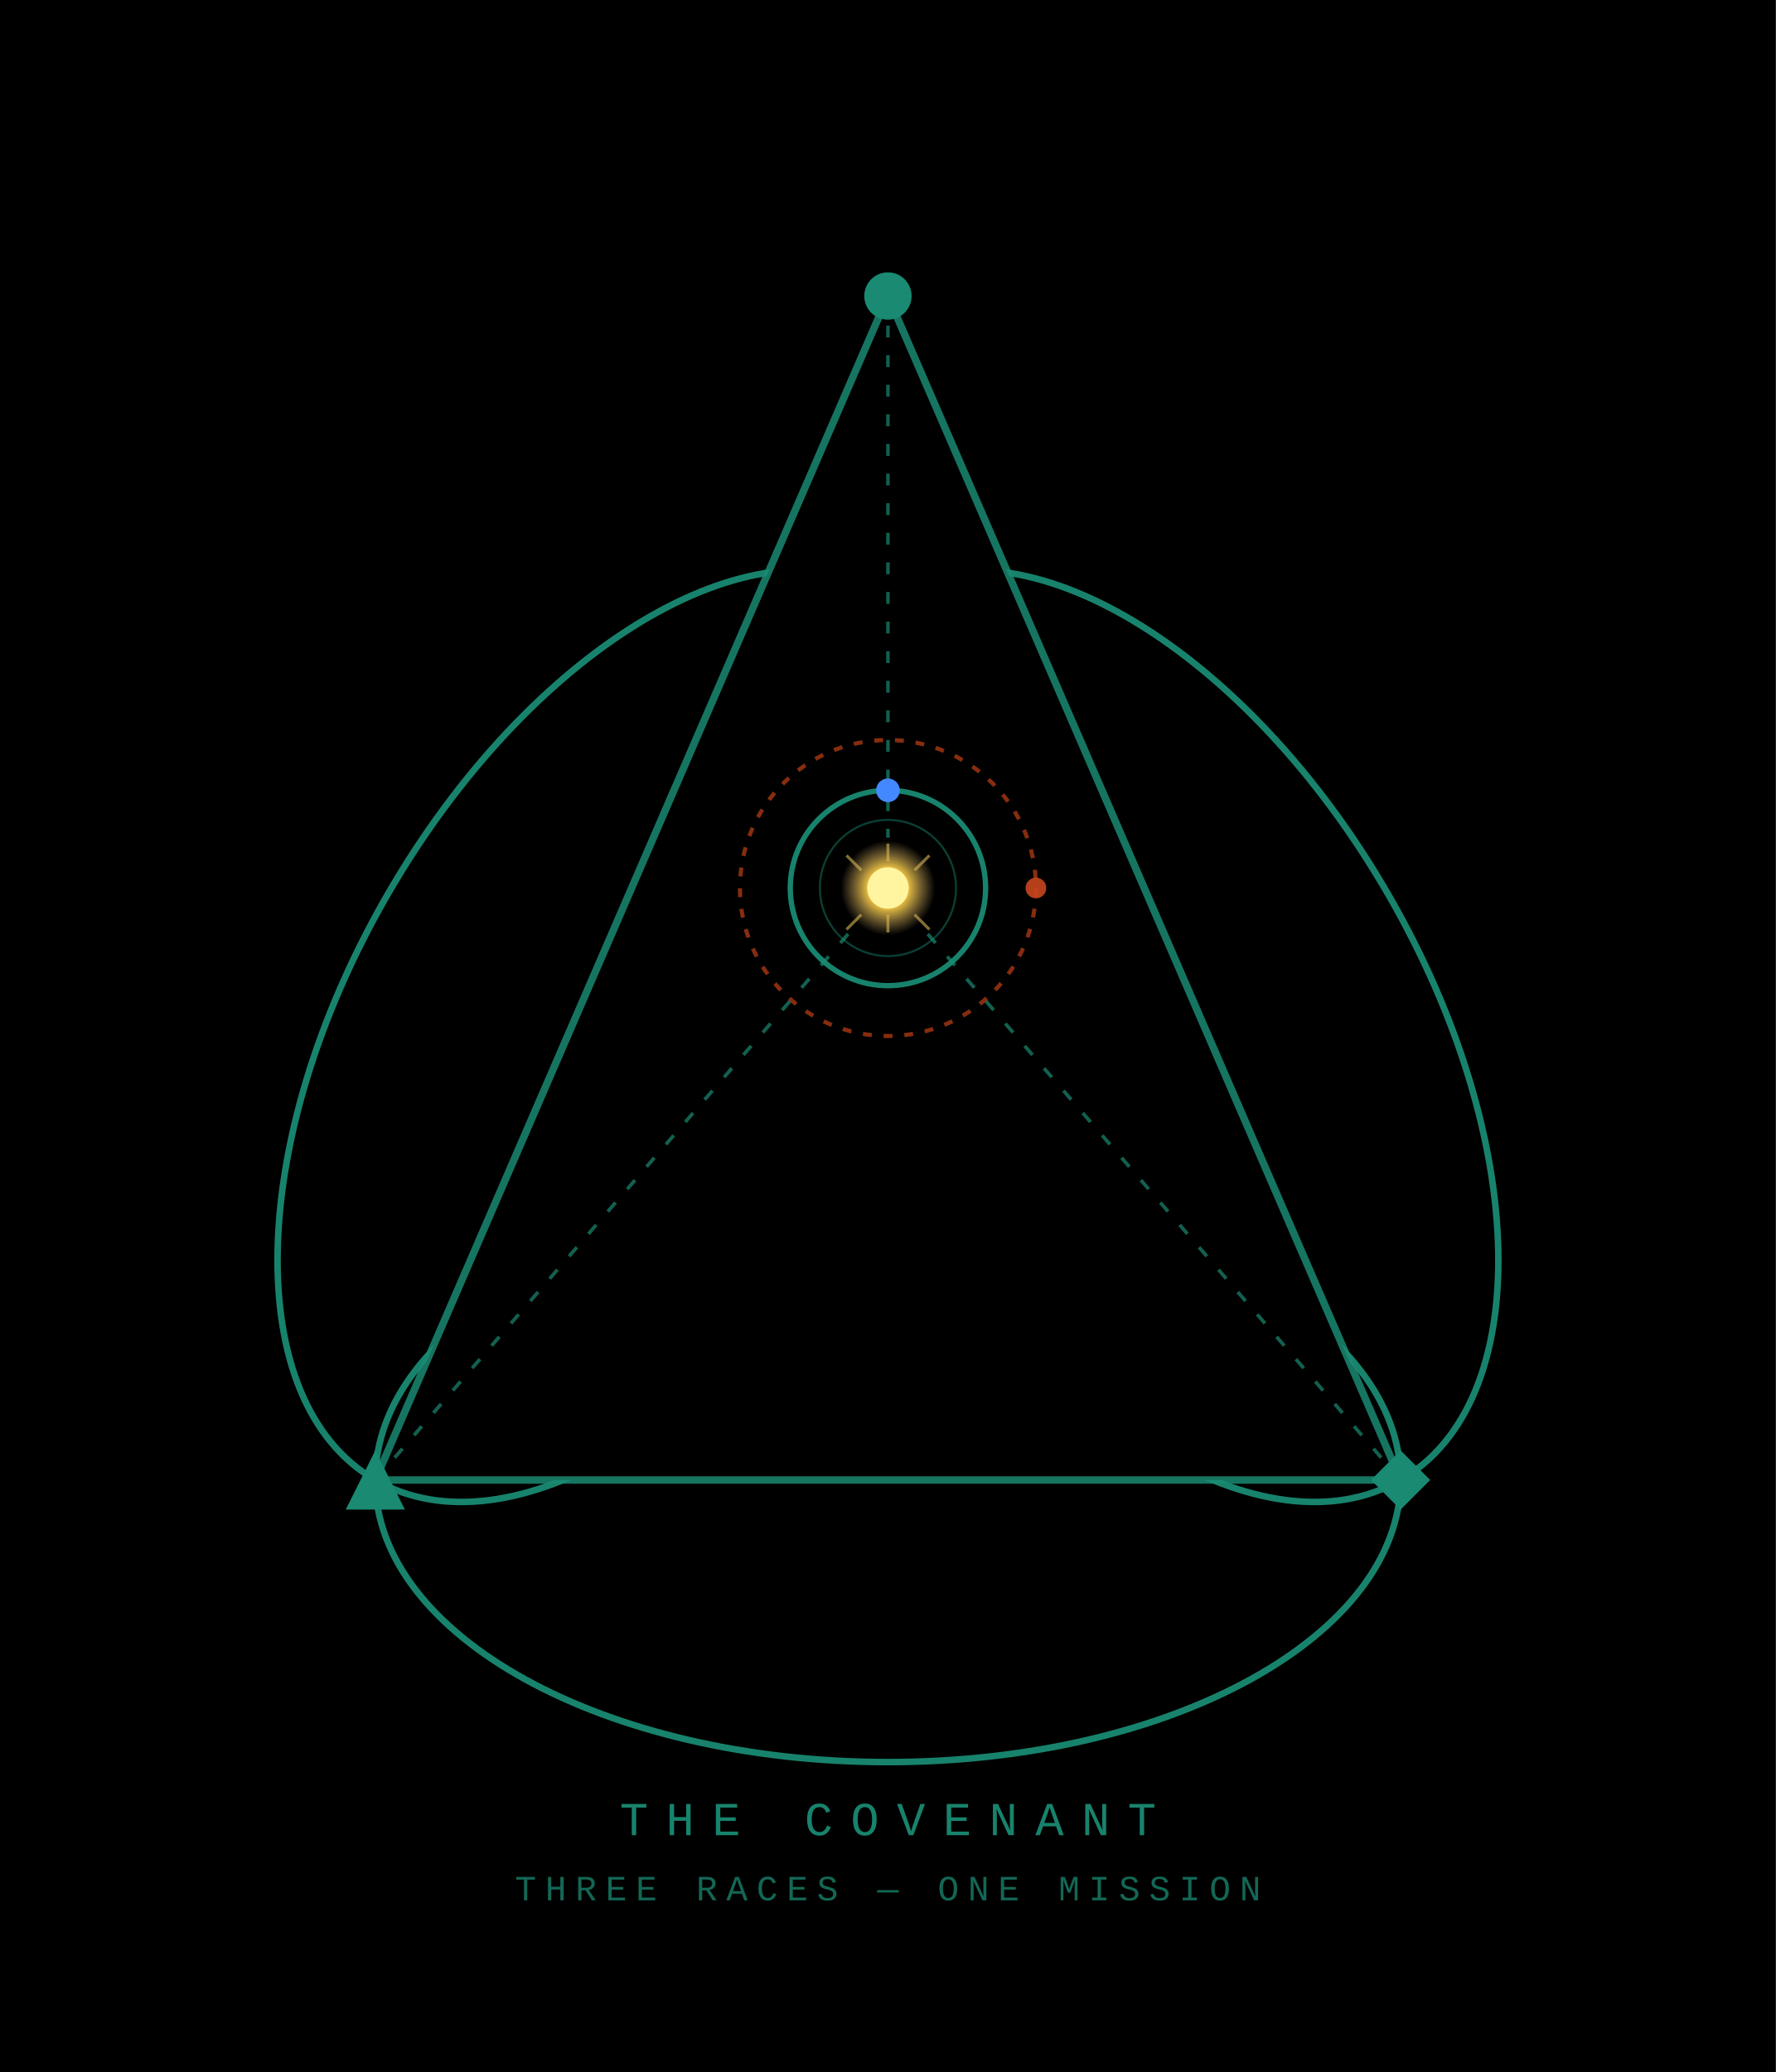
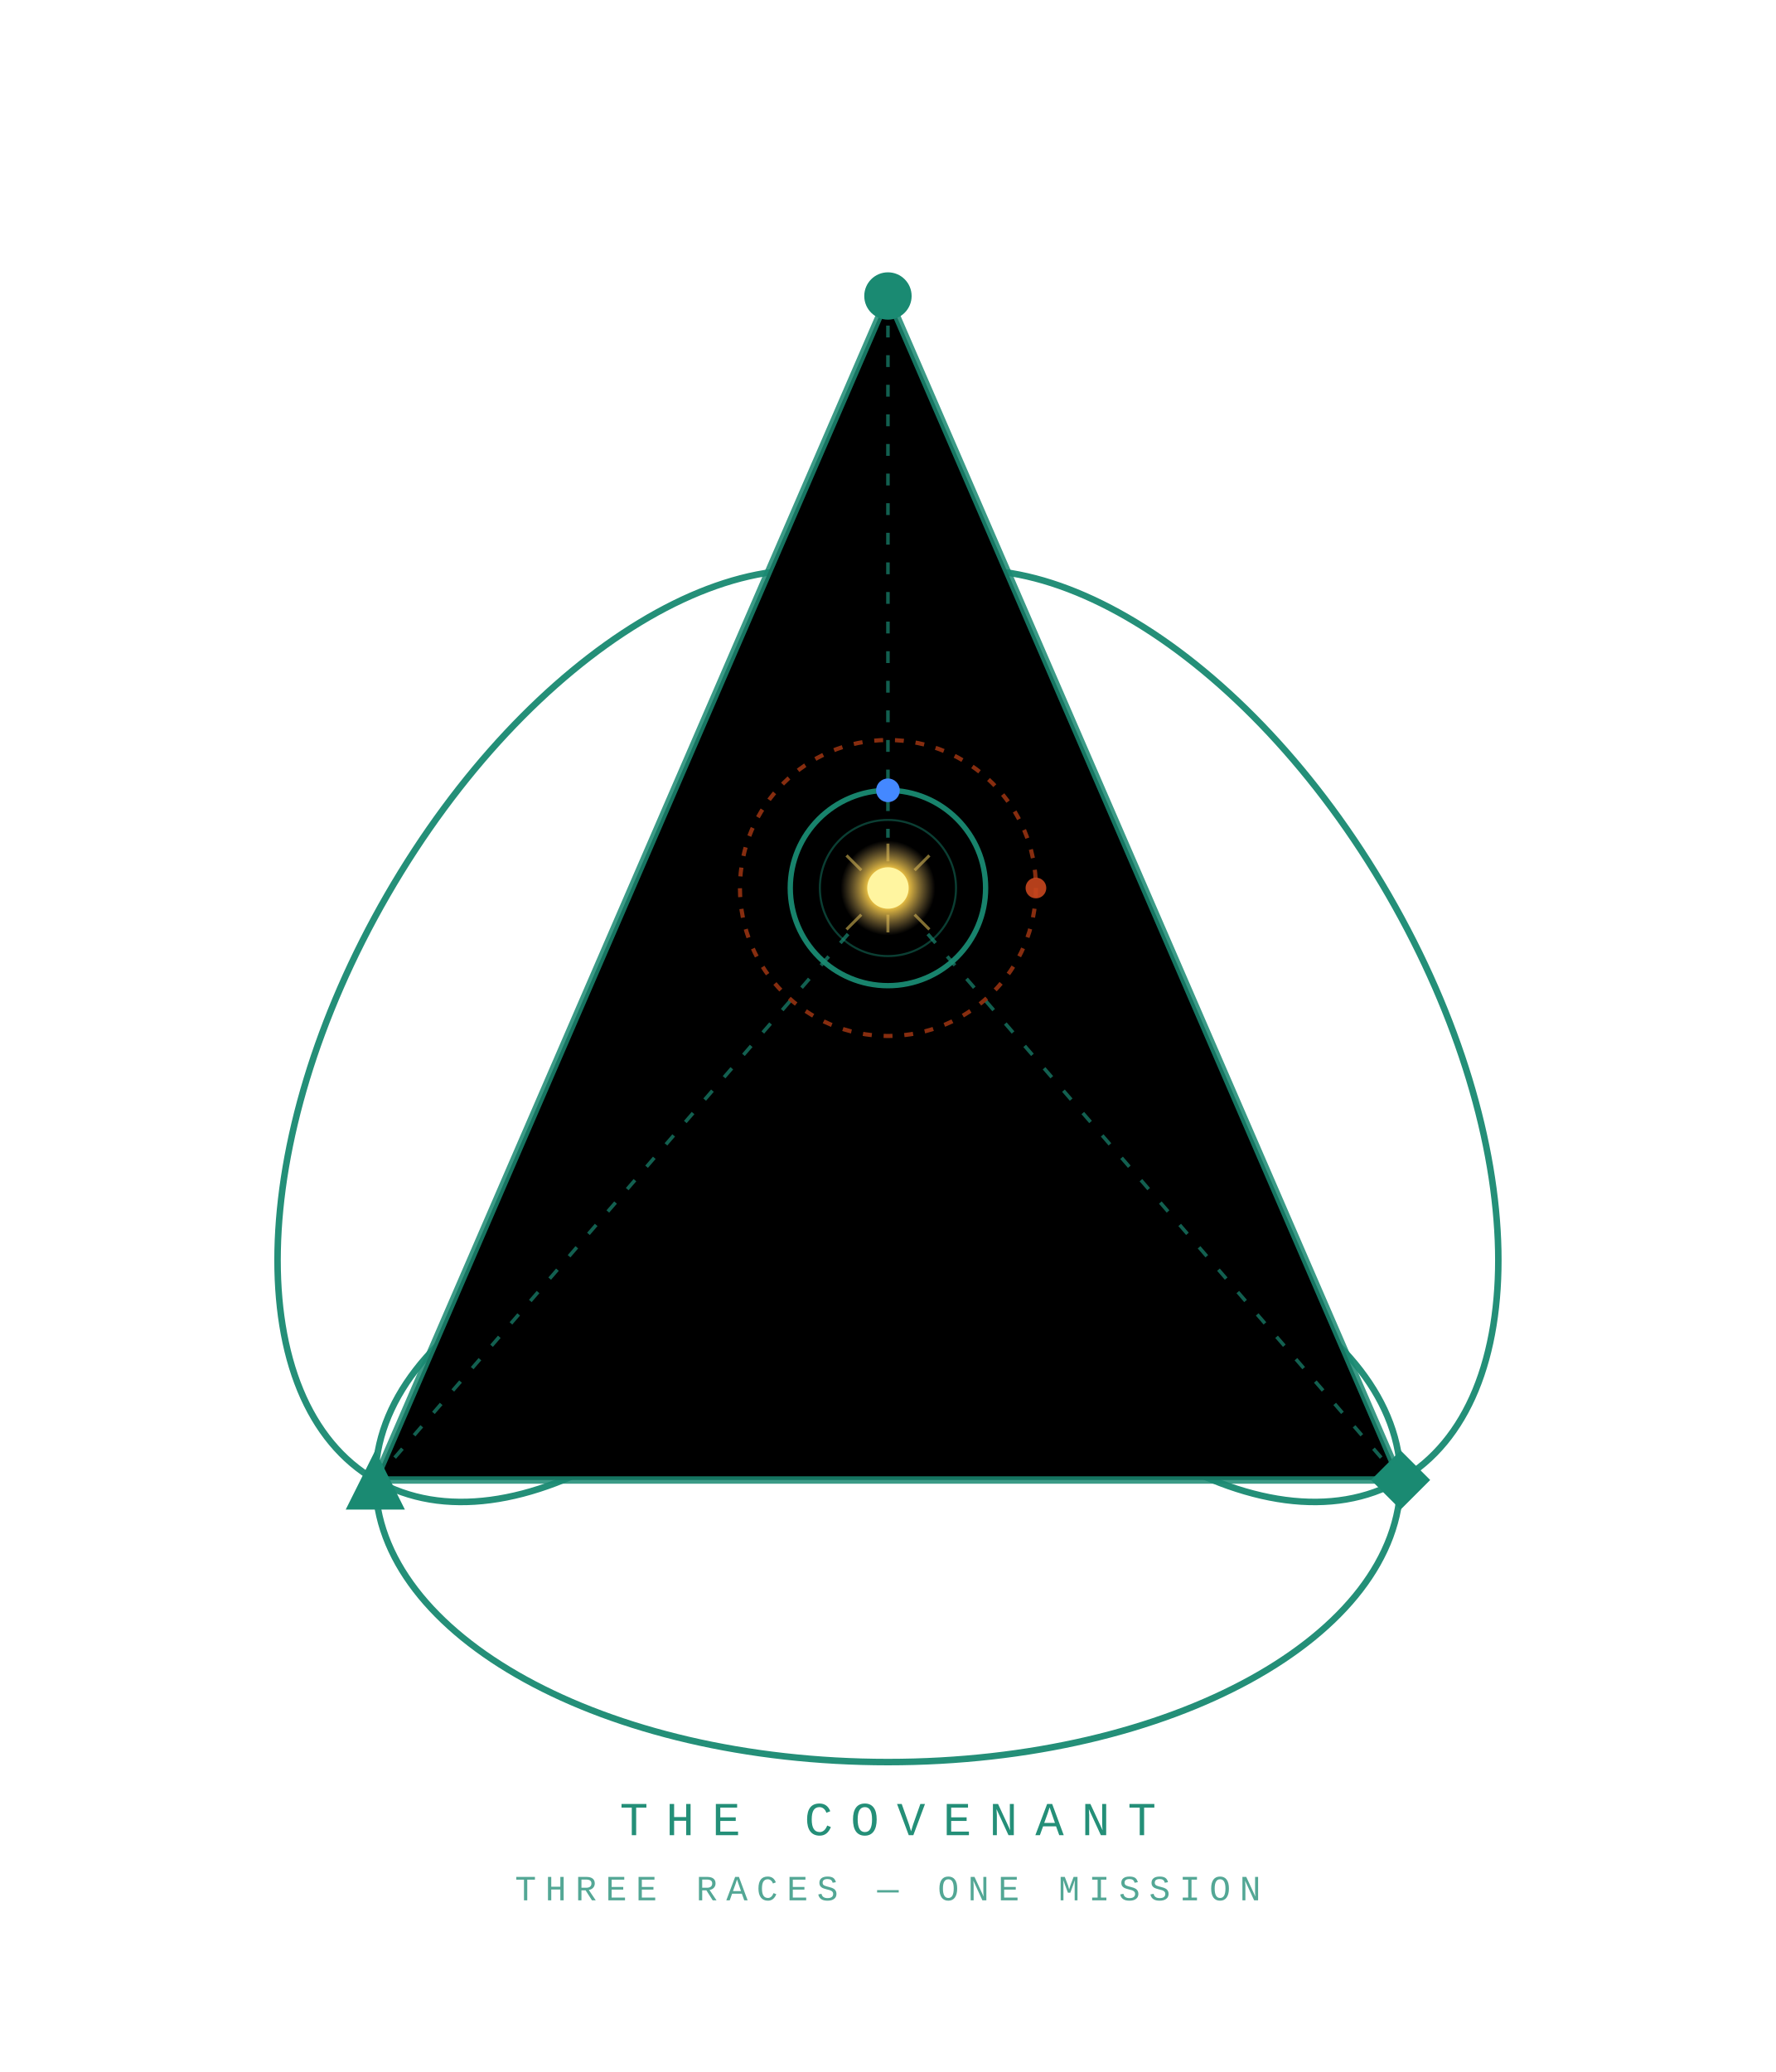
- <svg xmlns="http://www.w3.org/2000/svg" width="600" height="700" viewBox="0 0 600 700" style="background:#000">
+ <svg xmlns="http://www.w3.org/2000/svg" width="600" height="700" viewBox="0 0 600 700">
  <defs>
    <radialGradient id="sunGrad" cx="50%" cy="50%" r="50%">
      <stop offset="0%" stop-color="#fffbe0" />
      <stop offset="40%" stop-color="#f5c842" />
      <stop offset="100%" stop-color="rgba(200,169,110,0)" />
    </radialGradient>
    <radialGradient id="earthGrad" cx="50%" cy="50%" r="50%">
      <stop offset="0%" stop-color="#88aaff" />
      <stop offset="100%" stop-color="#4488ff" />
    </radialGradient>
    <style>text { font-family: 'Courier New', monospace; }</style>
  </defs>
-   <rect width="600" height="700" fill="#000" />
  <ellipse cx="300" cy="500" rx="173.2" ry="95.3" fill="none" stroke="rgba(26,138,114,0.95)" stroke-width="2.2" />
  <ellipse cx="386.6" cy="350" rx="173.2" ry="95.3" transform="rotate(60 386.6 350)" fill="none" stroke="rgba(26,138,114,0.95)" stroke-width="2.2" />
  <ellipse cx="213.4" cy="350" rx="173.2" ry="95.3" transform="rotate(-60 213.4 350)" fill="none" stroke="rgba(26,138,114,0.95)" stroke-width="2.2" />
  <polygon points="300,100 473.2,500 126.8,500" fill="#000" />
  <polygon points="300,100 473.2,500 126.8,500" fill="none" stroke="rgba(26,138,114,0.85)" stroke-width="2.5" />
  <line x1="300" y1="100" x2="300" y2="300" stroke="rgba(26,138,114,0.7)" stroke-width="1.2" stroke-dasharray="4,6" />
  <line x1="473.2" y1="500" x2="300" y2="300" stroke="rgba(26,138,114,0.7)" stroke-width="1.2" stroke-dasharray="4,6" />
  <line x1="126.8" y1="500" x2="300" y2="300" stroke="rgba(26,138,114,0.7)" stroke-width="1.2" stroke-dasharray="4,6" />
  <circle cx="300" cy="300" r="50" fill="none" stroke="rgba(180,60,20,0.75)" stroke-width="1.4" stroke-dasharray="3,4" />
  <circle cx="300" cy="300" r="33" fill="none" stroke="rgba(26,138,114,0.95)" stroke-width="1.8" />
  <circle cx="300" cy="300" r="23" fill="none" stroke="rgba(26,138,114,0.45)" stroke-width="0.7" />
  <circle cx="300" cy="300" r="13" fill="none" stroke="rgba(26,138,114,0.3)" stroke-width="0.6" />
  <circle cx="350" cy="300" r="3.5" fill="rgba(200,70,30,0.9)" />
  <circle cx="300" cy="267" r="4" fill="#4488ff" />
  <circle cx="300" cy="300" r="17" fill="#000" />
  <line x1="300" y1="291" x2="300" y2="285" stroke="rgba(255,220,100,0.5)" stroke-width="1" />
  <line x1="309" y1="294" x2="314" y2="289" stroke="rgba(255,220,100,0.5)" stroke-width="1" />
  <line x1="309" y1="309" x2="314" y2="314" stroke="rgba(255,220,100,0.5)" stroke-width="1" />
  <line x1="300" y1="309" x2="300" y2="315" stroke="rgba(255,220,100,0.5)" stroke-width="1" />
  <line x1="291" y1="309" x2="286" y2="314" stroke="rgba(255,220,100,0.5)" stroke-width="1" />
  <line x1="291" y1="294" x2="286" y2="289" stroke="rgba(255,220,100,0.5)" stroke-width="1" />
  <circle cx="300" cy="300" r="16" fill="url(#sunGrad)" />
  <circle cx="300" cy="300" r="7" fill="#fff5a0" />
  <circle cx="300" cy="100" r="8" fill="#1a8a72" />
  <polygon points="473.2,490 483.2,500 473.2,510 463.2,500" fill="#1a8a72" />
  <polygon points="126.8,490 136.8,510 116.8,510" fill="#1a8a72" />
  <text x="300" y="620" text-anchor="middle" font-family="Courier New, monospace" font-size="16" fill="rgba(26,138,114,0.95)" letter-spacing="6">THE COVENANT</text>
  <text x="300" y="642" text-anchor="middle" font-family="Courier New, monospace" font-size="12" fill="rgba(26,138,114,0.75)" letter-spacing="3">THREE RACES — ONE MISSION</text>
</svg>
